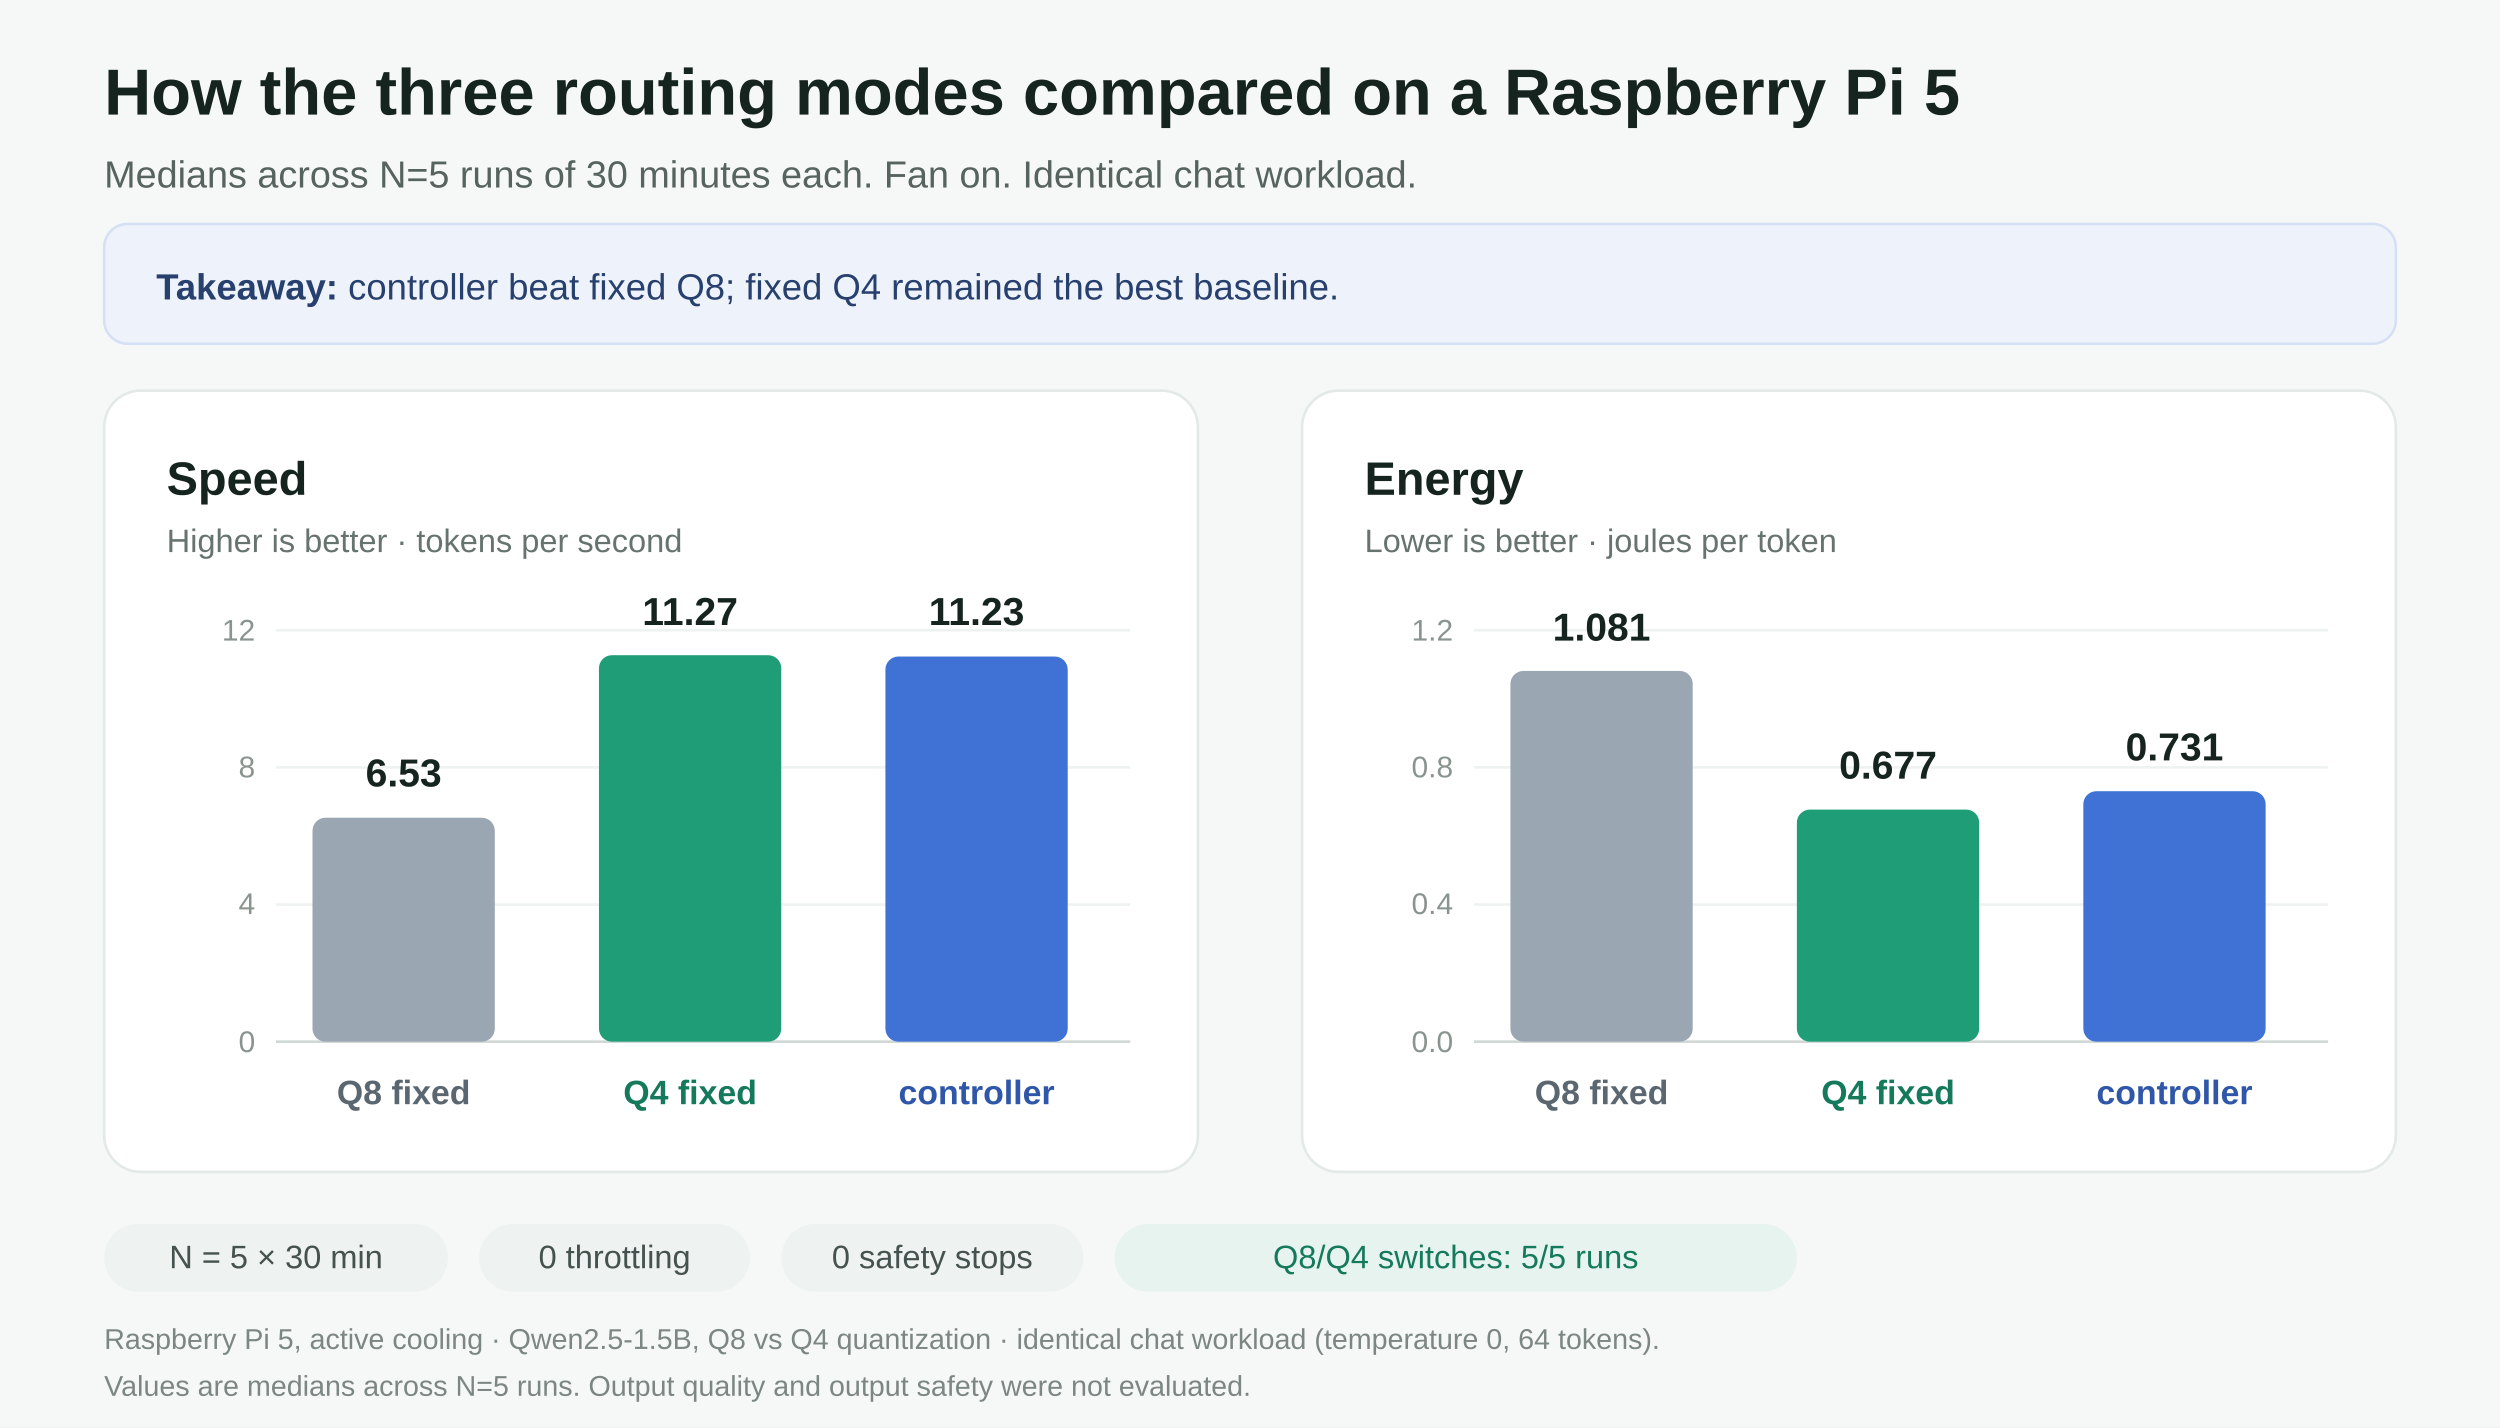
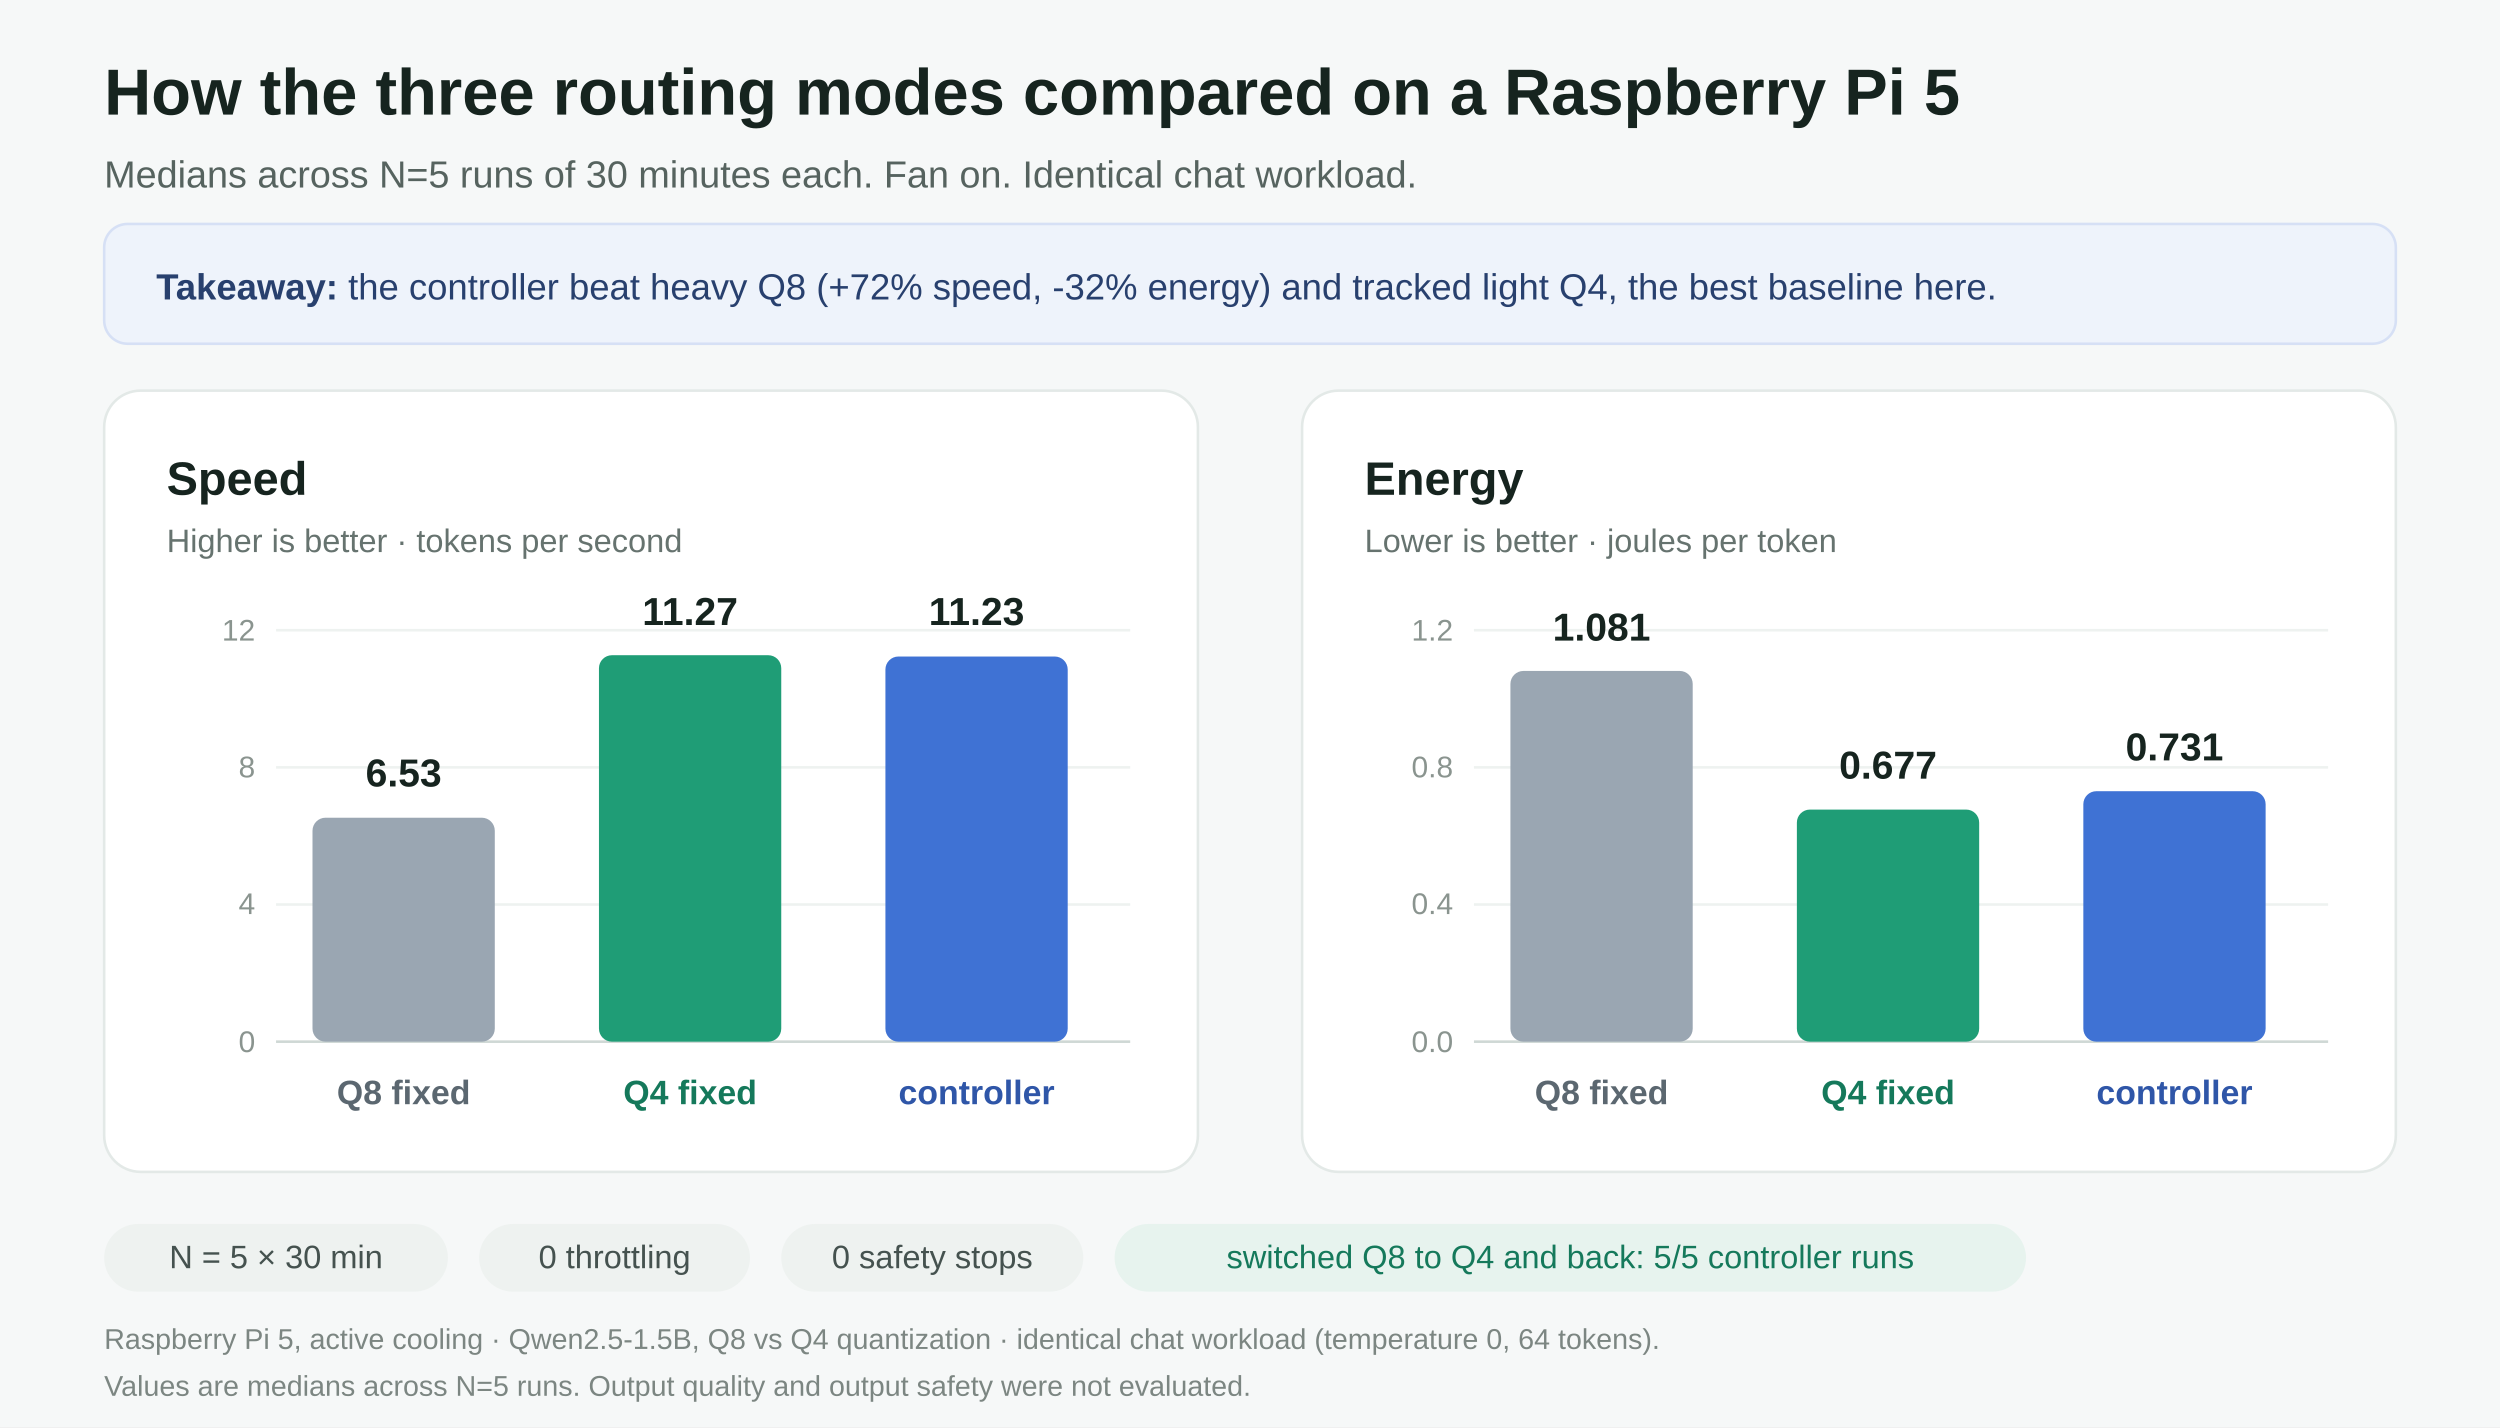
<svg xmlns="http://www.w3.org/2000/svg" width="960" height="548" viewBox="0 0 960 548" role="img" aria-labelledby="title desc">
  <rect width="960" height="548" fill="#f6f8f8" />
  <text x="40" y="44" font-family="Arial, Helvetica, sans-serif" font-size="25" font-weight="700" fill="#16241f">How the three routing modes compared on a Raspberry Pi 5</text>
  <text x="40" y="72" font-family="Arial, Helvetica, sans-serif" font-size="14.5" fill="#56635f">Medians across N=5 runs of 30 minutes each. Fan on. Identical chat workload.</text>
  <rect x="40" y="86" width="880" height="46" rx="9" fill="#eef3fb" stroke="#d6e0f5" />
  <text x="60" y="115" font-family="Arial, Helvetica, sans-serif" font-size="14" fill="#28406e">
-     <tspan font-weight="700">Takeaway:</tspan> controller beat fixed Q8; fixed Q4 remained the best baseline.</text>
+     <tspan font-weight="700">Takeaway:</tspan> the controller beat heavy Q8 (+72% speed, -32% energy) and tracked light Q4, the best baseline here.</text>
  <g transform="translate(40 150)">
    <rect x="0" y="0" width="420" height="300" rx="14" fill="#ffffff" stroke="#e3e9e7" />
    <text x="24" y="40" font-family="Arial, Helvetica, sans-serif" font-size="18" font-weight="700" fill="#16241f">Speed</text>
    <text x="24" y="62" font-family="Arial, Helvetica, sans-serif" font-size="12.5" fill="#66736f">Higher is better · tokens per second</text>
    <line x1="66" y1="250" x2="394" y2="250" stroke="#cfd8d5" />
    <line x1="66" y1="197.33" x2="394" y2="197.33" stroke="#eef2f0" />
    <line x1="66" y1="144.67" x2="394" y2="144.67" stroke="#eef2f0" />
    <line x1="66" y1="92" x2="394" y2="92" stroke="#eef2f0" />
    <text x="58" y="254" text-anchor="end" font-family="Arial, Helvetica, sans-serif" font-size="11.5" fill="#8a948f">0</text>
    <text x="58" y="201" text-anchor="end" font-family="Arial, Helvetica, sans-serif" font-size="11.5" fill="#8a948f">4</text>
    <text x="58" y="148.5" text-anchor="end" font-family="Arial, Helvetica, sans-serif" font-size="11.5" fill="#8a948f">8</text>
    <text x="58" y="96" text-anchor="end" font-family="Arial, Helvetica, sans-serif" font-size="11.5" fill="#8a948f">12</text>
    <rect x="80" y="164.0" width="70" height="86.0" rx="5" fill="#9aa6b2" />
    <rect x="190" y="101.6" width="70" height="148.4" rx="5" fill="#1f9d76" />
    <rect x="300" y="102.1" width="70" height="147.9" rx="5" fill="#3f72d4" />
    <text x="115" y="152" text-anchor="middle" font-family="Arial, Helvetica, sans-serif" font-size="15" font-weight="700" fill="#16241f">6.53</text>
    <text x="225" y="90" text-anchor="middle" font-family="Arial, Helvetica, sans-serif" font-size="15" font-weight="700" fill="#16241f">11.27</text>
    <text x="335" y="90" text-anchor="middle" font-family="Arial, Helvetica, sans-serif" font-size="15" font-weight="700" fill="#16241f">11.23</text>
    <text x="115" y="274" text-anchor="middle" font-family="Arial, Helvetica, sans-serif" font-size="13" font-weight="700" fill="#5b6770">Q8 fixed</text>
    <text x="225" y="274" text-anchor="middle" font-family="Arial, Helvetica, sans-serif" font-size="13" font-weight="700" fill="#15795b">Q4 fixed</text>
    <text x="335" y="274" text-anchor="middle" font-family="Arial, Helvetica, sans-serif" font-size="13" font-weight="700" fill="#2f56a8">controller</text>
  </g>
  <g transform="translate(500 150)">
    <rect x="0" y="0" width="420" height="300" rx="14" fill="#ffffff" stroke="#e3e9e7" />
    <text x="24" y="40" font-family="Arial, Helvetica, sans-serif" font-size="18" font-weight="700" fill="#16241f">Energy</text>
    <text x="24" y="62" font-family="Arial, Helvetica, sans-serif" font-size="12.5" fill="#66736f">Lower is better · joules per token</text>
    <line x1="66" y1="250" x2="394" y2="250" stroke="#cfd8d5" />
    <line x1="66" y1="197.33" x2="394" y2="197.33" stroke="#eef2f0" />
    <line x1="66" y1="144.67" x2="394" y2="144.67" stroke="#eef2f0" />
    <line x1="66" y1="92" x2="394" y2="92" stroke="#eef2f0" />
    <text x="58" y="254" text-anchor="end" font-family="Arial, Helvetica, sans-serif" font-size="11.5" fill="#8a948f">0.0</text>
    <text x="58" y="201" text-anchor="end" font-family="Arial, Helvetica, sans-serif" font-size="11.5" fill="#8a948f">0.4</text>
    <text x="58" y="148.5" text-anchor="end" font-family="Arial, Helvetica, sans-serif" font-size="11.5" fill="#8a948f">0.8</text>
    <text x="58" y="96" text-anchor="end" font-family="Arial, Helvetica, sans-serif" font-size="11.5" fill="#8a948f">1.2</text>
    <rect x="80" y="107.64" width="70" height="142.36" rx="5" fill="#9aa6b2" />
    <rect x="190" y="160.88" width="70" height="89.12" rx="5" fill="#1f9d76" />
    <rect x="300" y="153.82" width="70" height="96.18" rx="5" fill="#3f72d4" />
    <text x="115" y="96" text-anchor="middle" font-family="Arial, Helvetica, sans-serif" font-size="15" font-weight="700" fill="#16241f">1.081</text>
    <text x="225" y="149" text-anchor="middle" font-family="Arial, Helvetica, sans-serif" font-size="15" font-weight="700" fill="#16241f">0.677</text>
    <text x="335" y="142" text-anchor="middle" font-family="Arial, Helvetica, sans-serif" font-size="15" font-weight="700" fill="#16241f">0.731</text>
    <text x="115" y="274" text-anchor="middle" font-family="Arial, Helvetica, sans-serif" font-size="13" font-weight="700" fill="#5b6770">Q8 fixed</text>
    <text x="225" y="274" text-anchor="middle" font-family="Arial, Helvetica, sans-serif" font-size="13" font-weight="700" fill="#15795b">Q4 fixed</text>
    <text x="335" y="274" text-anchor="middle" font-family="Arial, Helvetica, sans-serif" font-size="13" font-weight="700" fill="#2f56a8">controller</text>
  </g>
  <g font-family="Arial, Helvetica, sans-serif" font-size="12.5">
    <rect x="40" y="470" width="132" height="26" rx="13" fill="#eef2f0" />
    <text x="106" y="487" text-anchor="middle" fill="#45524f">N = 5 × 30 min</text>
    <rect x="184" y="470" width="104" height="26" rx="13" fill="#eef2f0" />
    <text x="236" y="487" text-anchor="middle" fill="#45524f">0 throttling</text>
    <rect x="300" y="470" width="116" height="26" rx="13" fill="#eef2f0" />
    <text x="358" y="487" text-anchor="middle" fill="#45524f">0 safety stops</text>
-     <rect x="428" y="470" width="262" height="26" rx="13" fill="#e7f3ee" />
-     <text x="559" y="487" text-anchor="middle" fill="#15795b">Q8/Q4 switches: 5/5 runs</text>
+     <rect x="428" y="470" width="350" height="26" rx="13" fill="#e7f3ee" />
+     <text x="603" y="487" text-anchor="middle" fill="#15795b">switched Q8 to Q4 and back: 5/5 controller runs</text>
  </g>
  <text x="40" y="518" font-family="Arial, Helvetica, sans-serif" font-size="11" fill="#7c8682">Raspberry Pi 5, active cooling · Qwen2.5-1.5B, Q8 vs Q4 quantization · identical chat workload (temperature 0, 64 tokens).</text>
  <text x="40" y="536" font-family="Arial, Helvetica, sans-serif" font-size="11" fill="#7c8682">Values are medians across N=5 runs. Output quality and output safety were not evaluated.</text>
</svg>
